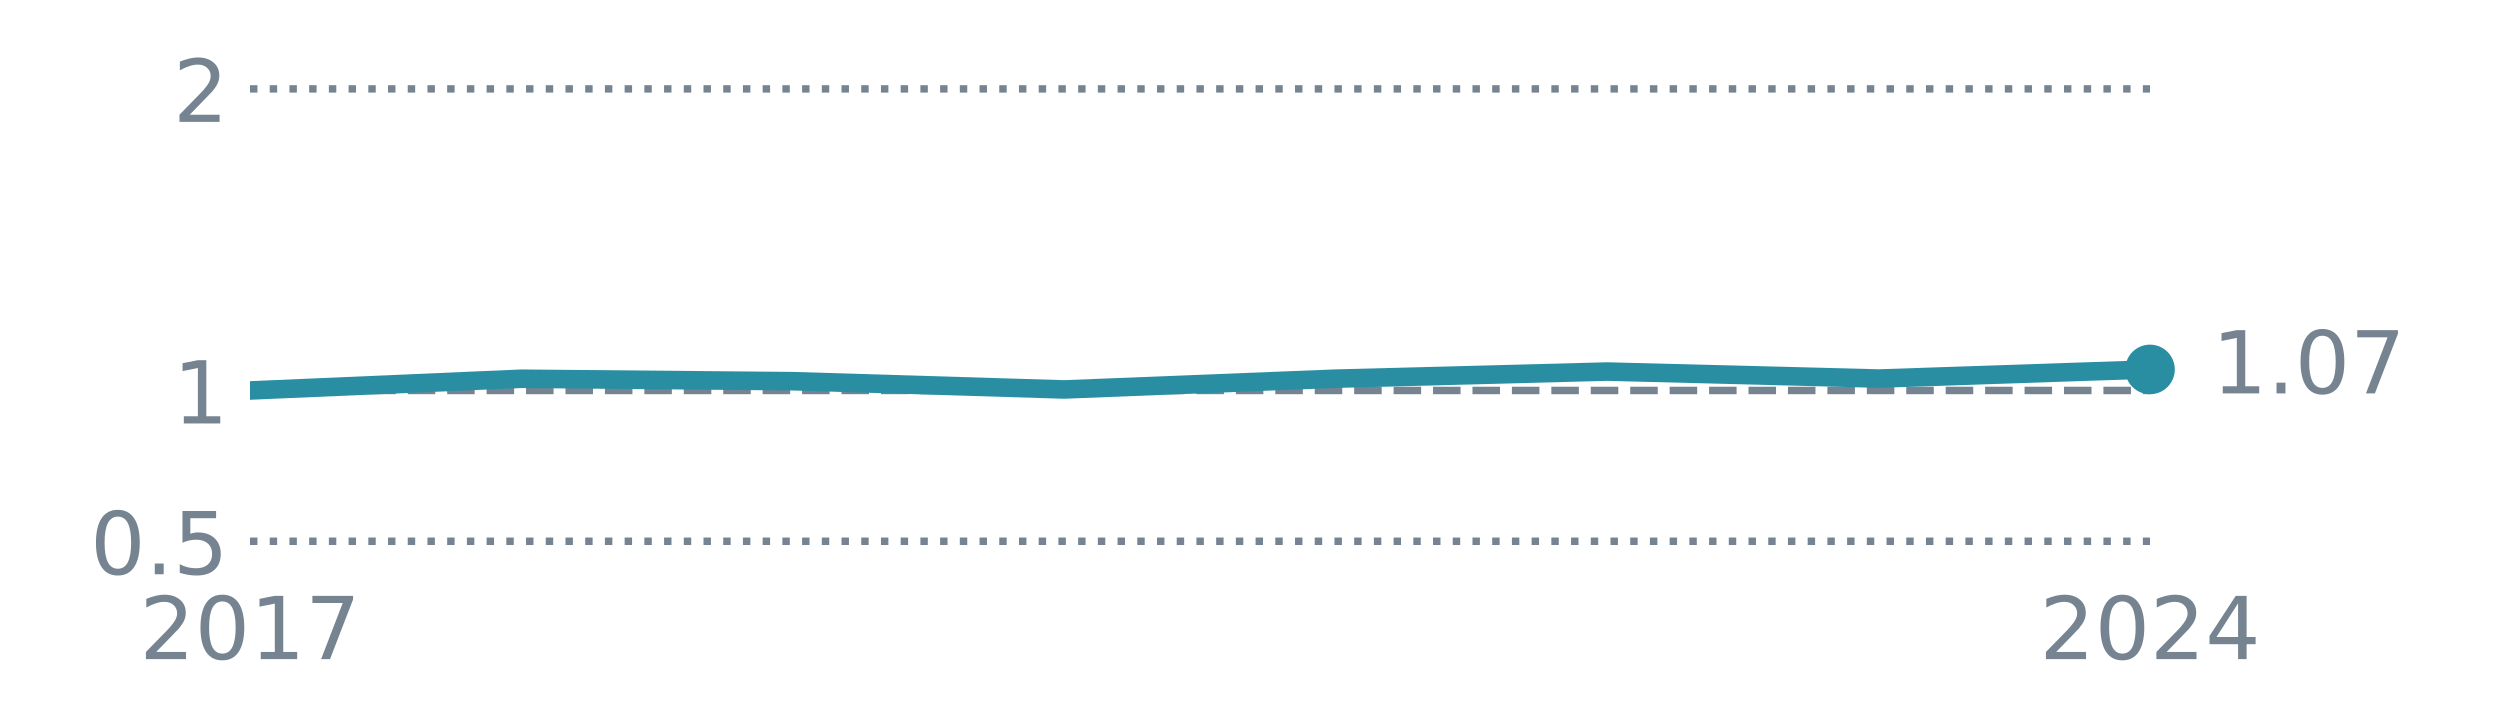
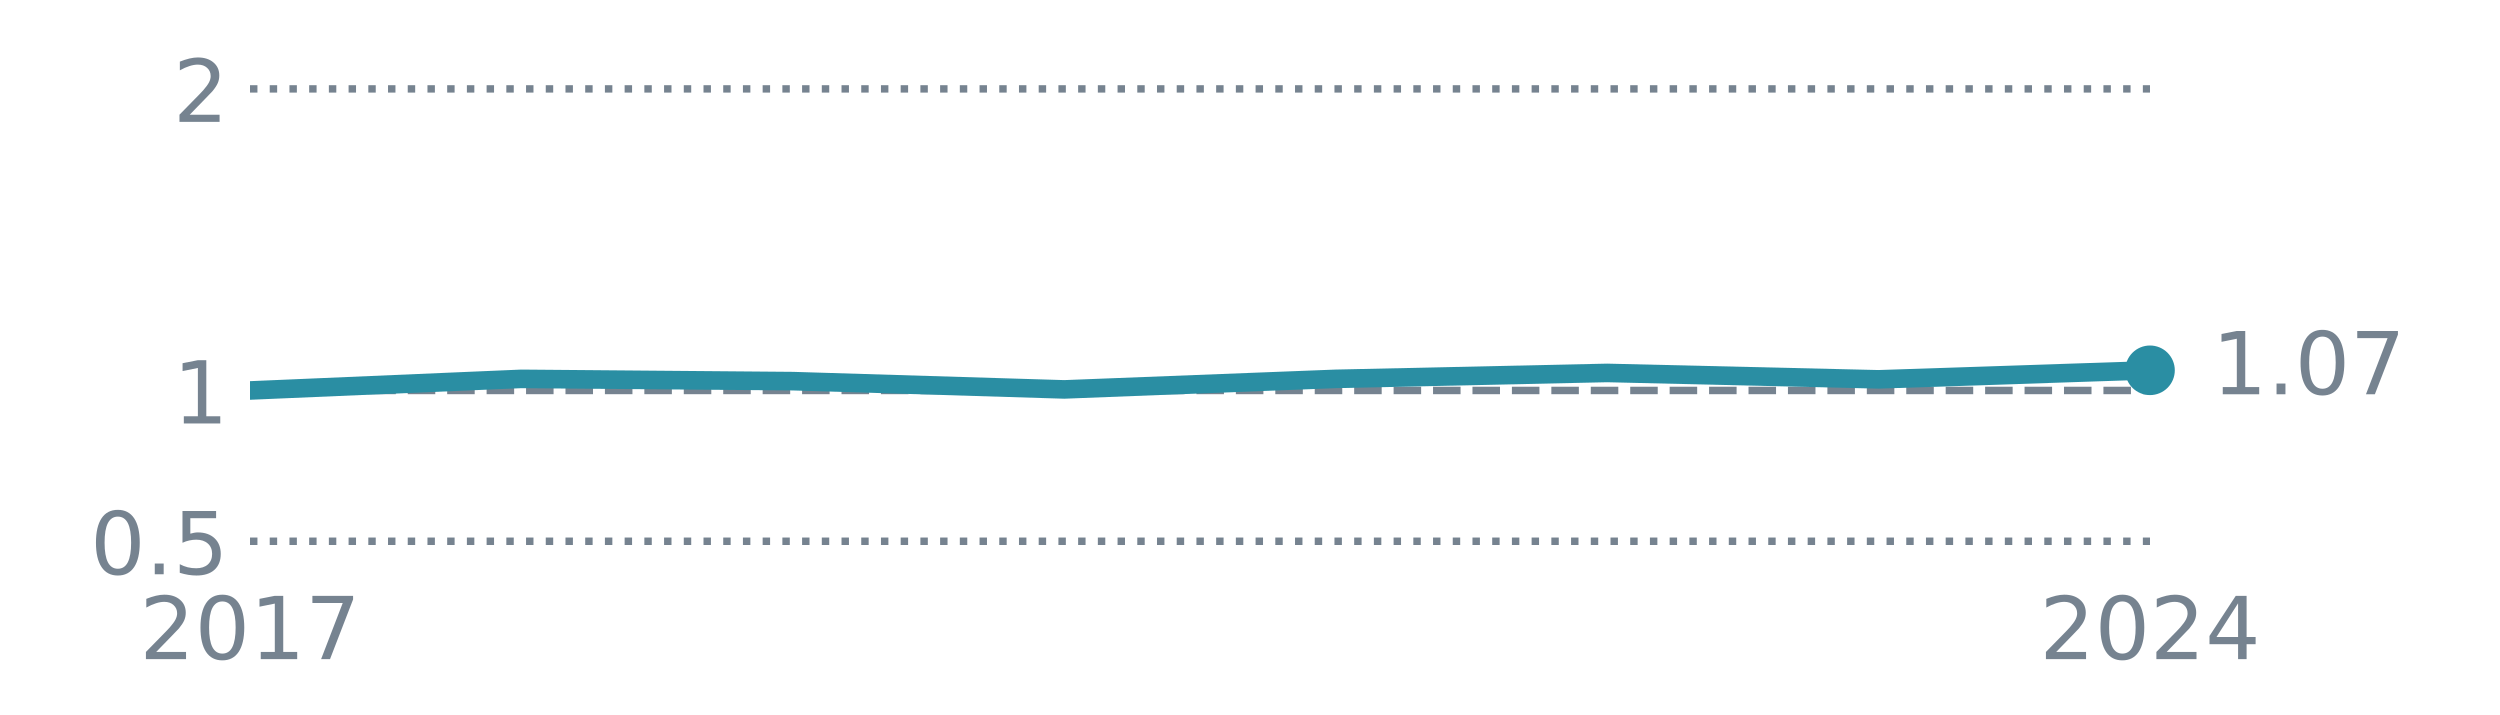
<svg xmlns="http://www.w3.org/2000/svg" xmlns:xlink="http://www.w3.org/1999/xlink" width="403.2pt" height="115.2pt" viewBox="0 0 403.2 115.2" version="1.1">
  <defs>
    <style type="text/css">*{stroke-linejoin: round; stroke-linecap: butt}</style>
  </defs>
  <g id="figure_1">
    <g id="patch_1">
      <path d="M 0 115.2  L 403.2 115.2  L 403.2 0  L 0 0  L 0 115.2  z " style="fill: none" />
    </g>
    <g id="axes_1">
      <g id="patch_2">
        <path d="M 40.32 92.16  L 346.752 92.16  L 346.752 4.608  L 40.32 4.608  L 40.32 92.16  z " style="fill: none" />
      </g>
      <g id="matplotlib.axis_1">
        <g id="xtick_1">
          <g id="line2d_1" />
          <g id="text_1">
            <text style="font-size: 14px; font-family: 'DejaVu Sans', 'Bitstream Vera Sans', 'Computer Modern Sans Serif', 'Lucida Grande', 'Verdana', 'Geneva', 'Lucid', 'Arial', 'Helvetica', 'Avant Garde', sans-serif; text-anchor: middle; fill: #768390" x="40.32" y="106.298" transform="rotate(-0 40.32 106.2978)">2017</text>
          </g>
        </g>
        <g id="xtick_2">
          <g id="line2d_2" />
          <g id="text_2">
            <text style="font-size: 14px; font-family: 'DejaVu Sans', 'Bitstream Vera Sans', 'Computer Modern Sans Serif', 'Lucida Grande', 'Verdana', 'Geneva', 'Lucid', 'Arial', 'Helvetica', 'Avant Garde', sans-serif; text-anchor: middle; fill: #768390" x="346.752" y="106.298" transform="rotate(-0 346.752 106.2978)">2024</text>
          </g>
        </g>
      </g>
      <g id="matplotlib.axis_2">
        <g id="ytick_1">
          <g id="line2d_3" />
          <g id="text_3">
            <text style="font-size: 14px; font-family: 'DejaVu Sans', 'Bitstream Vera Sans', 'Computer Modern Sans Serif', 'Lucida Grande', 'Verdana', 'Geneva', 'Lucid', 'Arial', 'Helvetica', 'Avant Garde', sans-serif; text-anchor: end; fill: #768390" x="36.82" y="92.615" transform="rotate(-0 36.82 92.61491)">0.5</text>
          </g>
        </g>
        <g id="ytick_2">
          <g id="line2d_4" />
          <g id="text_4">
            <text style="font-size: 14px; font-family: 'DejaVu Sans', 'Bitstream Vera Sans', 'Computer Modern Sans Serif', 'Lucida Grande', 'Verdana', 'Geneva', 'Lucid', 'Arial', 'Helvetica', 'Avant Garde', sans-serif; text-anchor: end; fill: #768390" x="36.82" y="68.295" transform="rotate(-0 36.82 68.29491)">1</text>
          </g>
        </g>
        <g id="ytick_3">
          <g id="line2d_5" />
          <g id="text_5">
            <text style="font-size: 14px; font-family: 'DejaVu Sans', 'Bitstream Vera Sans', 'Computer Modern Sans Serif', 'Lucida Grande', 'Verdana', 'Geneva', 'Lucid', 'Arial', 'Helvetica', 'Avant Garde', sans-serif; text-anchor: end; fill: #768390" x="36.82" y="19.655" transform="rotate(-0 36.82 19.65491)">2</text>
          </g>
        </g>
      </g>
      <g id="line2d_6">
        <path d="M 40.32 62.976  L 346.752 62.976  " clip-path="url(#p3b8a51ef02)" style="fill: none; stroke-dasharray: 4.44,1.92; stroke-dashoffset: 0; stroke: #768390; stroke-width: 1.2" />
      </g>
      <g id="line2d_7">
        <path d="M 40.32 87.296  L 346.752 87.296  " clip-path="url(#p3b8a51ef02)" style="fill: none; stroke-dasharray: 1.2,1.98; stroke-dashoffset: 0; stroke: #768390; stroke-width: 1.2" />
      </g>
      <g id="line2d_8">
        <path d="M 40.32 14.336  L 346.752 14.336  " clip-path="url(#p3b8a51ef02)" style="fill: none; stroke-dasharray: 1.2,1.98; stroke-dashoffset: 0; stroke: #768390; stroke-width: 1.2" />
      </g>
      <g id="line2d_9">
-         <path d="M 40.32 62.976  L 84.096 61.085  L 127.872 61.48  L 171.648 62.813  L 215.424 61.072  L 259.2 59.925  L 302.976 61.055  L 346.752 59.584  " clip-path="url(#p3b8a51ef02)" style="fill: none; stroke: #2a8ea3; stroke-width: 3; stroke-linecap: square" />
+         <path d="M 40.32 62.976  L 84.096 61.104  L 127.872 61.471  L 171.648 62.804  L 215.424 61.103  L 259.2 60.146  L 302.976 61.18  L 346.752 59.722  " clip-path="url(#p3b8a51ef02)" style="fill: none; stroke: #2a8ea3; stroke-width: 3; stroke-linecap: square" />
      </g>
      <g id="line2d_10">
        <defs>
          <path id="m86cbf4c8d3" d="M 0 3.5  C 0.928 3.5 1.819 3.131 2.475 2.475  C 3.131 1.819 3.5 0.928 3.5 0  C 3.5 -0.928 3.131 -1.819 2.475 -2.475  C 1.819 -3.131 0.928 -3.5 0 -3.5  C -0.928 -3.5 -1.819 -3.131 -2.475 -2.475  C -3.131 -1.819 -3.5 -0.928 -3.5 0  C -3.5 0.928 -3.131 1.819 -2.475 2.475  C -1.819 3.131 -0.928 3.5 0 3.5  z " style="stroke: #2a8ea3" />
        </defs>
        <g>
-           <use xlink:href="#m86cbf4c8d3" x="346.752" y="59.584" style="fill: #2a8ea3; stroke: #2a8ea3" />
+           <use xlink:href="#m86cbf4c8d3" x="346.752" y="59.722" style="fill: #2a8ea3; stroke: #2a8ea3" />
        </g>
      </g>
      <g id="text_6">
-         <text style="font-size: 14px; font-family: 'DejaVu Sans', 'Bitstream Vera Sans', 'Computer Modern Sans Serif', 'Lucida Grande', 'Verdana', 'Geneva', 'Lucid', 'Arial', 'Helvetica', 'Avant Garde', sans-serif; text-anchor: start; fill: #768390" x="356.752" y="63.447" transform="rotate(-0 356.752 63.44718)">1.07</text>
+         <text style="font-size: 14px; font-family: 'DejaVu Sans', 'Bitstream Vera Sans', 'Computer Modern Sans Serif', 'Lucida Grande', 'Verdana', 'Geneva', 'Lucid', 'Arial', 'Helvetica', 'Avant Garde', sans-serif; text-anchor: start; fill: #768390" x="356.752" y="63.585" transform="rotate(-0 356.752 63.58548)">1.07</text>
      </g>
    </g>
  </g>
  <defs>
    <clipPath id="p3b8a51ef02">
      <rect x="40.32" y="4.608" width="306.432" height="87.552" />
    </clipPath>
  </defs>
</svg>
